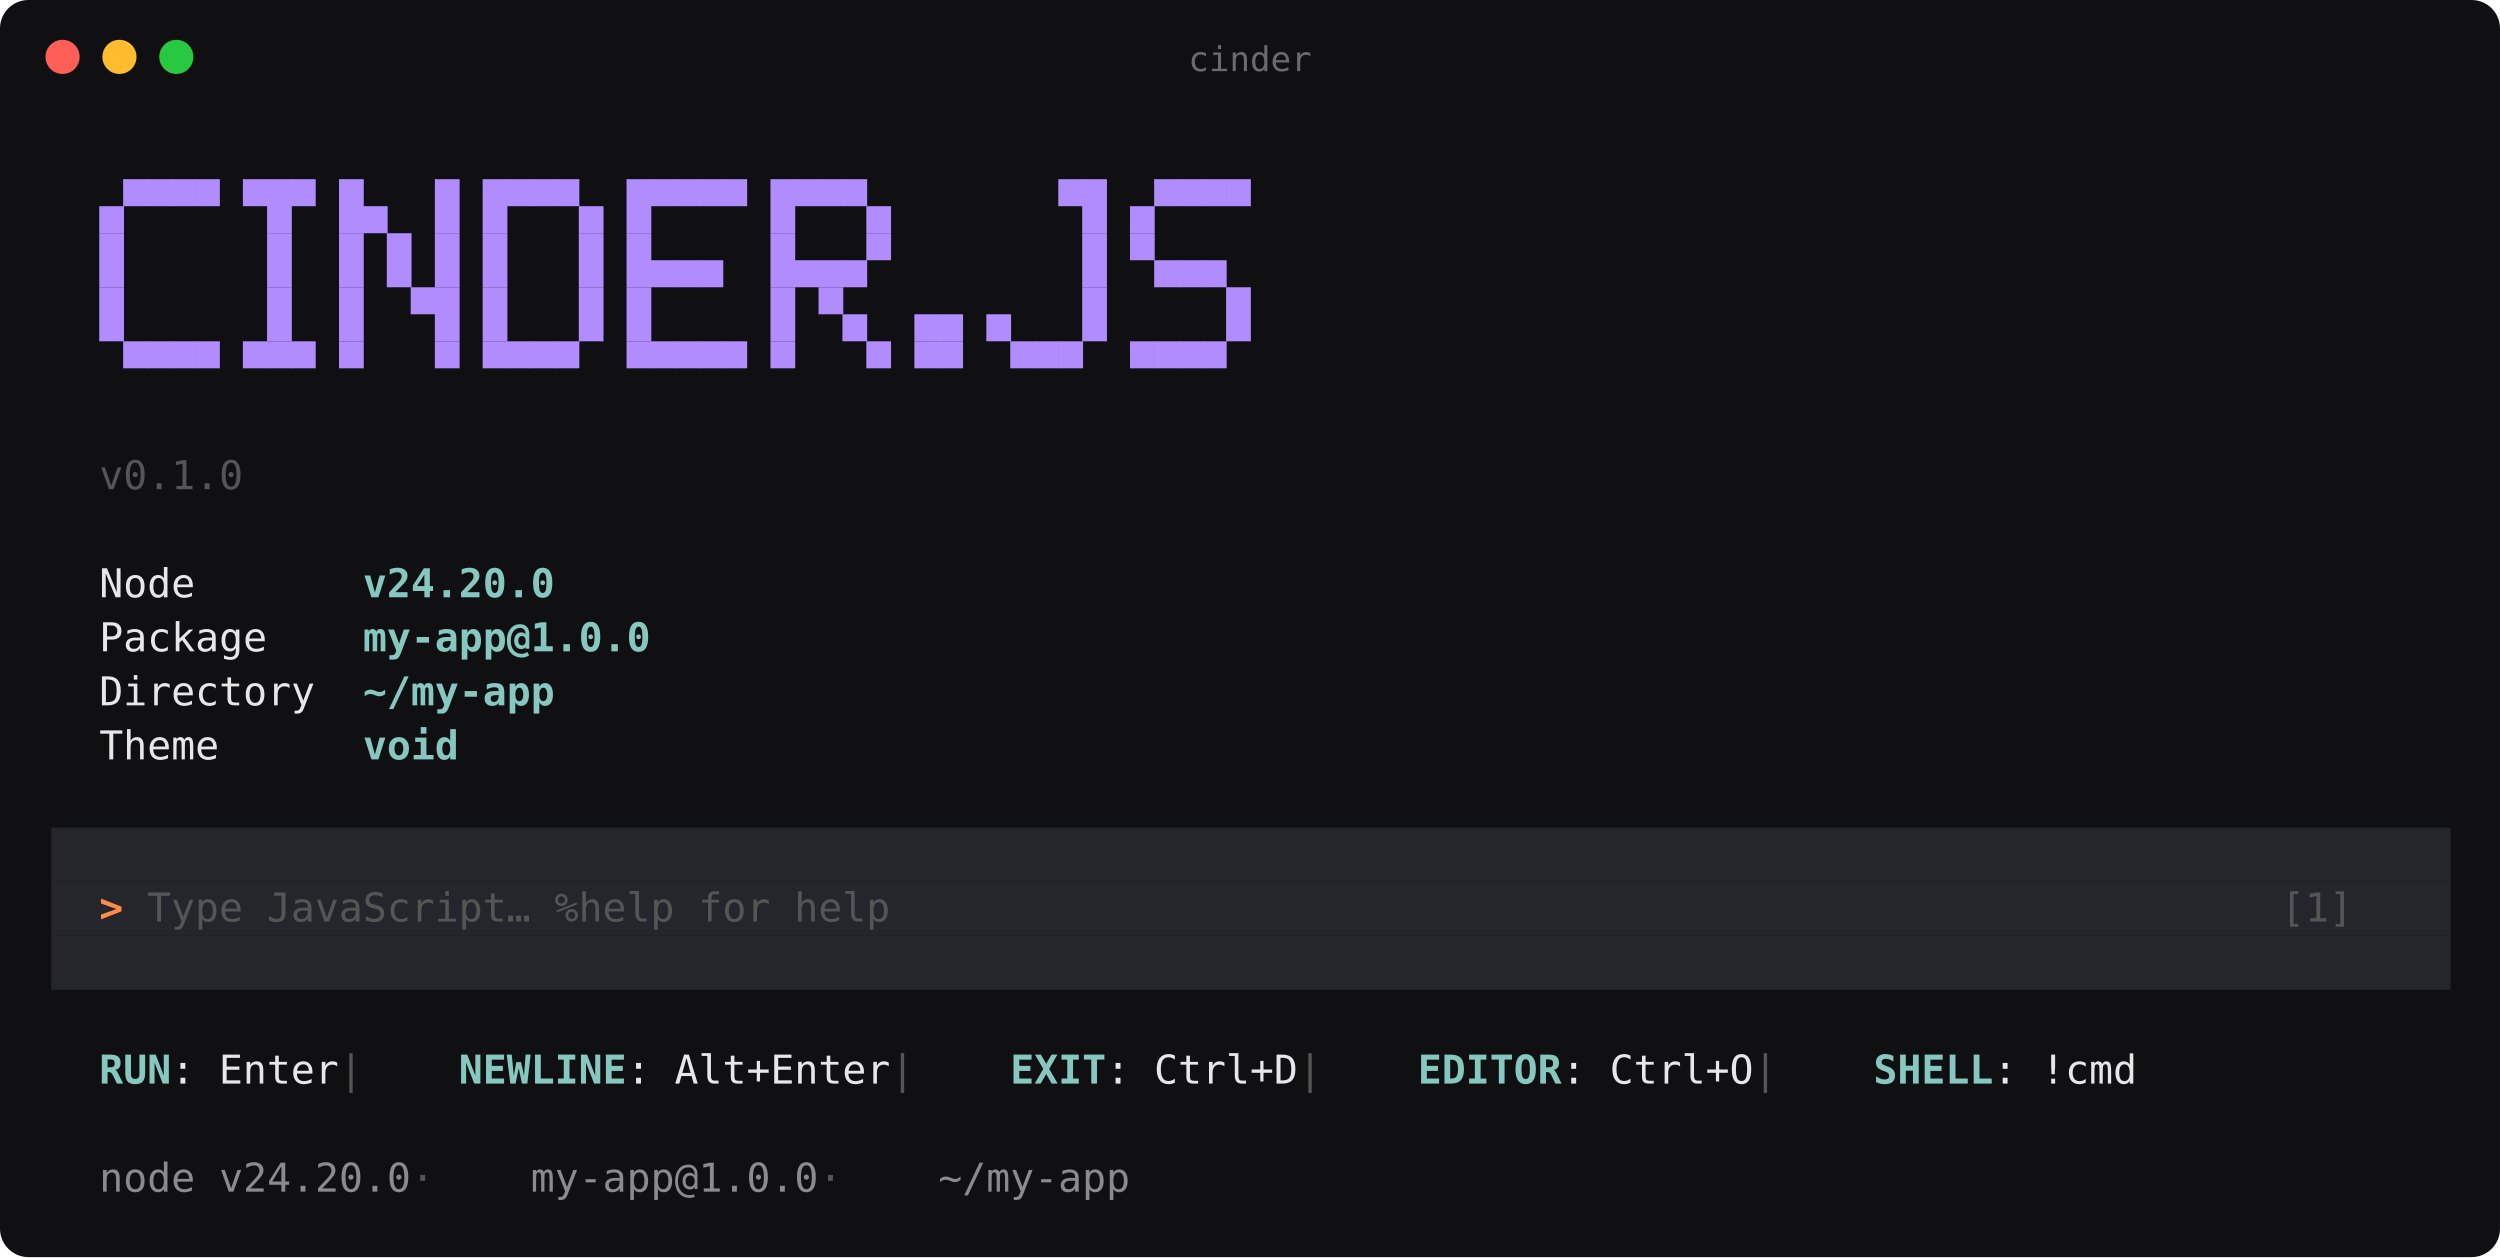
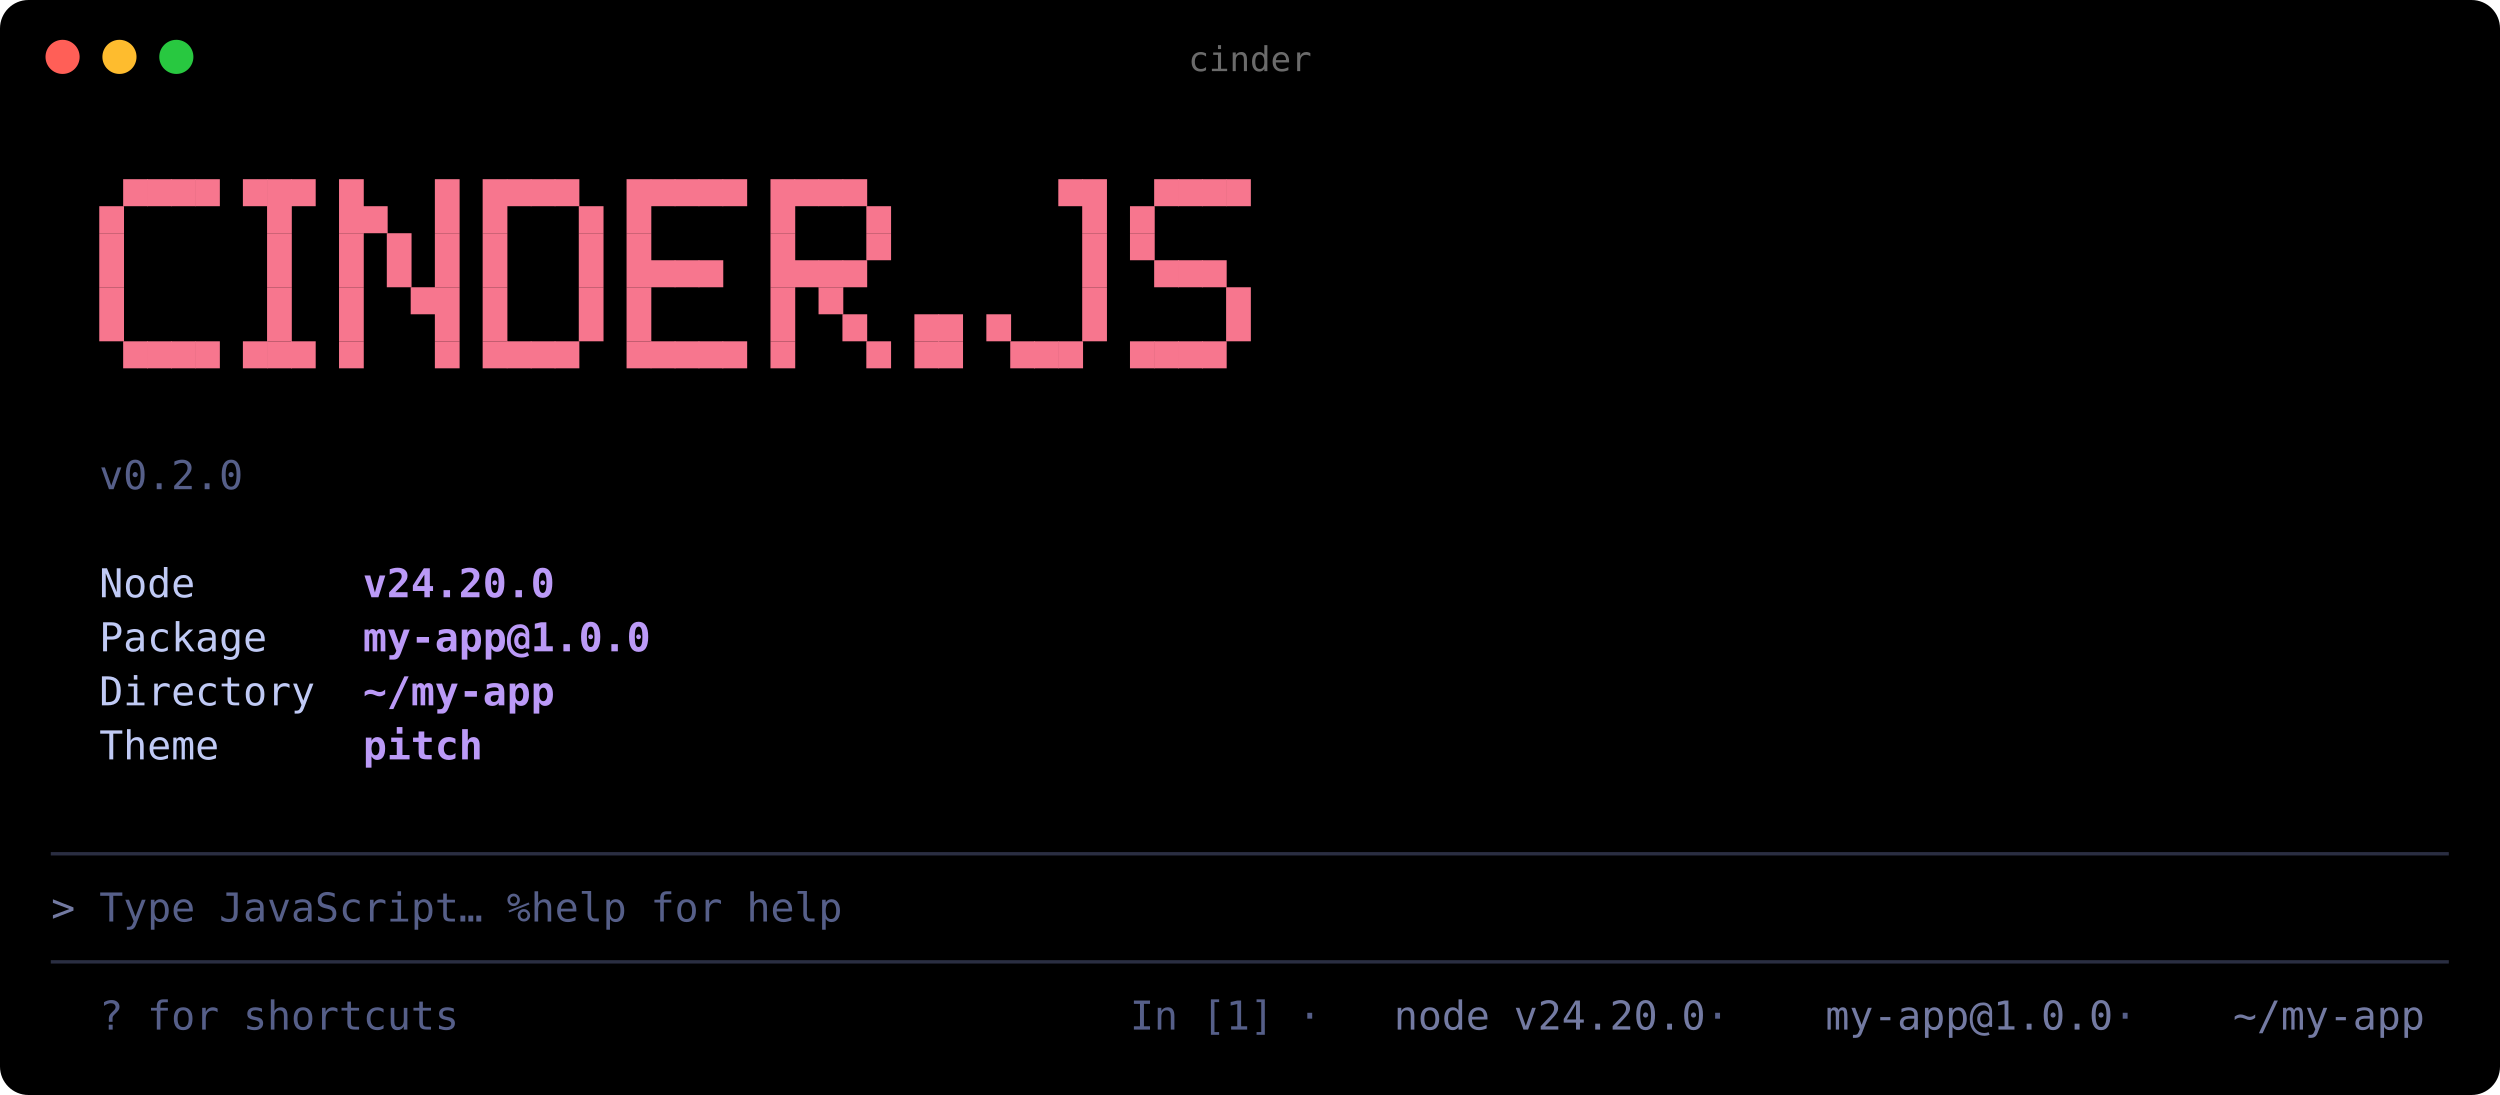
- <svg xmlns="http://www.w3.org/2000/svg" width="879" height="442" viewBox="0 0 879 442" role="img" aria-label="cinder">
-   <style>text{font-family:'SF Mono',Menlo,Monaco,'DejaVu Sans Mono',Consolas,monospace;font-size:14px;white-space:pre;fill:#e7e7e7}.b{font-weight:bold}.i{font-style:italic}.u{text-decoration:underline}</style>
-   <rect width="879" height="442" rx="10" fill="#101012" />
+ <svg xmlns="http://www.w3.org/2000/svg" width="879" height="385" viewBox="0 0 879 385" role="img" aria-label="cinder">
+   <style>text{font-family:'SF Mono',Menlo,Monaco,'DejaVu Sans Mono',Consolas,monospace;font-size:14px;white-space:pre;fill:#c0caf5}.b{font-weight:bold}.i{font-style:italic}.u{text-decoration:underline}</style>
+   <rect width="879" height="385" rx="10" fill="#000000" />
  <circle cx="22" cy="20" r="6" fill="#ff5f57" />
  <circle cx="42" cy="20" r="6" fill="#febc2e" />
  <circle cx="62" cy="20" r="6" fill="#28c840" />
  <text x="439.5" y="25" text-anchor="middle" style="fill:#6b6b6b;font-size:12px">cinder</text>
-   <rect x="34.9" y="72.5" width="8.7" height="9.5" fill="rgb(177,140,255)" />
-   <rect x="43.3" y="63" width="8.7" height="9.5" fill="rgb(177,140,255)" />
-   <rect x="51.7" y="63" width="8.7" height="9.5" fill="rgb(177,140,255)" />
-   <rect x="60.1" y="63" width="8.7" height="9.5" fill="rgb(177,140,255)" />
-   <rect x="68.6" y="63" width="8.7" height="9.5" fill="rgb(177,140,255)" />
-   <rect x="85.4" y="63" width="8.7" height="9.5" fill="rgb(177,140,255)" />
-   <rect x="93.9" y="63" width="8.7" height="19" fill="rgb(177,140,255)" />
-   <rect x="102.3" y="63" width="8.7" height="9.5" fill="rgb(177,140,255)" />
-   <rect x="119.2" y="63" width="8.7" height="19" fill="rgb(177,140,255)" />
-   <rect x="127.6" y="72.5" width="8.7" height="9.5" fill="rgb(177,140,255)" />
-   <rect x="152.9" y="63" width="8.7" height="19" fill="rgb(177,140,255)" />
-   <rect x="169.7" y="63" width="8.7" height="19" fill="rgb(177,140,255)" />
-   <rect x="178.2" y="63" width="8.7" height="9.5" fill="rgb(177,140,255)" />
-   <rect x="186.6" y="63" width="8.7" height="9.5" fill="rgb(177,140,255)" />
-   <rect x="195.0" y="63" width="8.7" height="9.5" fill="rgb(177,140,255)" />
-   <rect x="203.5" y="72.5" width="8.7" height="9.5" fill="rgb(177,140,255)" />
-   <rect x="220.3" y="63" width="8.7" height="19" fill="rgb(177,140,255)" />
-   <rect x="228.8" y="63" width="8.7" height="9.5" fill="rgb(177,140,255)" />
-   <rect x="237.2" y="63" width="8.7" height="9.5" fill="rgb(177,140,255)" />
-   <rect x="245.6" y="63" width="8.7" height="9.5" fill="rgb(177,140,255)" />
-   <rect x="254.0" y="63" width="8.7" height="9.5" fill="rgb(177,140,255)" />
-   <rect x="270.9" y="63" width="8.7" height="19" fill="rgb(177,140,255)" />
-   <rect x="279.3" y="63" width="8.7" height="9.5" fill="rgb(177,140,255)" />
-   <rect x="287.8" y="63" width="8.7" height="9.5" fill="rgb(177,140,255)" />
-   <rect x="296.2" y="63" width="8.7" height="9.5" fill="rgb(177,140,255)" />
-   <rect x="304.6" y="72.5" width="8.7" height="9.5" fill="rgb(177,140,255)" />
-   <rect x="372.1" y="63" width="8.7" height="9.5" fill="rgb(177,140,255)" />
-   <rect x="380.5" y="63" width="8.7" height="19" fill="rgb(177,140,255)" />
-   <rect x="397.3" y="72.5" width="8.7" height="9.5" fill="rgb(177,140,255)" />
-   <rect x="405.8" y="63" width="8.7" height="9.5" fill="rgb(177,140,255)" />
-   <rect x="414.2" y="63" width="8.7" height="9.5" fill="rgb(177,140,255)" />
-   <rect x="422.6" y="63" width="8.7" height="9.5" fill="rgb(177,140,255)" />
-   <rect x="431.1" y="63" width="8.7" height="9.5" fill="rgb(177,140,255)" />
-   <rect x="34.9" y="82" width="8.7" height="19" fill="rgb(177,140,255)" />
-   <rect x="93.9" y="82" width="8.7" height="19" fill="rgb(177,140,255)" />
-   <rect x="119.2" y="82" width="8.7" height="19" fill="rgb(177,140,255)" />
-   <rect x="136.0" y="82" width="8.7" height="19" fill="rgb(177,140,255)" />
-   <rect x="152.9" y="82" width="8.7" height="19" fill="rgb(177,140,255)" />
-   <rect x="169.7" y="82" width="8.7" height="19" fill="rgb(177,140,255)" />
-   <rect x="203.5" y="82" width="8.7" height="19" fill="rgb(177,140,255)" />
-   <rect x="220.3" y="82" width="8.7" height="19" fill="rgb(177,140,255)" />
-   <rect x="228.8" y="91.5" width="8.7" height="9.5" fill="rgb(177,140,255)" />
-   <rect x="237.2" y="91.5" width="8.7" height="9.5" fill="rgb(177,140,255)" />
-   <rect x="245.6" y="91.5" width="8.7" height="9.5" fill="rgb(177,140,255)" />
-   <rect x="270.9" y="82" width="8.7" height="19" fill="rgb(177,140,255)" />
-   <rect x="279.3" y="91.5" width="8.7" height="9.5" fill="rgb(177,140,255)" />
-   <rect x="287.8" y="91.5" width="8.7" height="9.5" fill="rgb(177,140,255)" />
-   <rect x="296.2" y="91.5" width="8.7" height="9.5" fill="rgb(177,140,255)" />
-   <rect x="304.6" y="82" width="8.7" height="9.5" fill="rgb(177,140,255)" />
-   <rect x="380.5" y="82" width="8.7" height="19" fill="rgb(177,140,255)" />
-   <rect x="397.3" y="82" width="8.7" height="9.5" fill="rgb(177,140,255)" />
-   <rect x="405.8" y="91.5" width="8.7" height="9.5" fill="rgb(177,140,255)" />
-   <rect x="414.2" y="91.5" width="8.7" height="9.5" fill="rgb(177,140,255)" />
-   <rect x="422.6" y="91.5" width="8.7" height="9.5" fill="rgb(177,140,255)" />
-   <rect x="34.9" y="101" width="8.7" height="19" fill="rgb(177,140,255)" />
-   <rect x="93.9" y="101" width="8.7" height="19" fill="rgb(177,140,255)" />
-   <rect x="119.2" y="101" width="8.7" height="19" fill="rgb(177,140,255)" />
-   <rect x="144.4" y="101" width="8.7" height="9.5" fill="rgb(177,140,255)" />
-   <rect x="152.9" y="101" width="8.7" height="19" fill="rgb(177,140,255)" />
-   <rect x="169.7" y="101" width="8.7" height="19" fill="rgb(177,140,255)" />
-   <rect x="203.5" y="101" width="8.7" height="19" fill="rgb(177,140,255)" />
-   <rect x="220.3" y="101" width="8.7" height="19" fill="rgb(177,140,255)" />
-   <rect x="270.9" y="101" width="8.7" height="19" fill="rgb(177,140,255)" />
-   <rect x="287.8" y="101" width="8.7" height="9.5" fill="rgb(177,140,255)" />
-   <rect x="296.2" y="110.5" width="8.7" height="9.5" fill="rgb(177,140,255)" />
-   <rect x="321.5" y="110.5" width="8.7" height="9.5" fill="rgb(177,140,255)" />
-   <rect x="329.9" y="110.5" width="8.7" height="9.5" fill="rgb(177,140,255)" />
-   <rect x="346.8" y="110.5" width="8.7" height="9.5" fill="rgb(177,140,255)" />
-   <rect x="380.5" y="101" width="8.7" height="19" fill="rgb(177,140,255)" />
-   <rect x="431.1" y="101" width="8.7" height="19" fill="rgb(177,140,255)" />
-   <rect x="43.3" y="120" width="8.7" height="9.5" fill="rgb(177,140,255)" />
-   <rect x="51.7" y="120" width="8.7" height="9.5" fill="rgb(177,140,255)" />
-   <rect x="60.1" y="120" width="8.7" height="9.5" fill="rgb(177,140,255)" />
-   <rect x="68.6" y="120" width="8.7" height="9.5" fill="rgb(177,140,255)" />
-   <rect x="85.4" y="120" width="8.7" height="9.5" fill="rgb(177,140,255)" />
-   <rect x="93.9" y="120" width="8.7" height="9.5" fill="rgb(177,140,255)" />
-   <rect x="102.3" y="120" width="8.7" height="9.5" fill="rgb(177,140,255)" />
-   <rect x="119.2" y="120" width="8.7" height="9.5" fill="rgb(177,140,255)" />
-   <rect x="152.9" y="120" width="8.7" height="9.5" fill="rgb(177,140,255)" />
-   <rect x="169.7" y="120" width="8.7" height="9.5" fill="rgb(177,140,255)" />
-   <rect x="178.2" y="120" width="8.7" height="9.5" fill="rgb(177,140,255)" />
-   <rect x="186.6" y="120" width="8.7" height="9.5" fill="rgb(177,140,255)" />
-   <rect x="195.0" y="120" width="8.7" height="9.5" fill="rgb(177,140,255)" />
-   <rect x="220.3" y="120" width="8.7" height="9.5" fill="rgb(177,140,255)" />
-   <rect x="228.8" y="120" width="8.7" height="9.5" fill="rgb(177,140,255)" />
-   <rect x="237.2" y="120" width="8.7" height="9.5" fill="rgb(177,140,255)" />
-   <rect x="245.6" y="120" width="8.7" height="9.5" fill="rgb(177,140,255)" />
-   <rect x="254.0" y="120" width="8.7" height="9.5" fill="rgb(177,140,255)" />
-   <rect x="270.9" y="120" width="8.7" height="9.5" fill="rgb(177,140,255)" />
-   <rect x="304.6" y="120" width="8.7" height="9.5" fill="rgb(177,140,255)" />
-   <rect x="321.5" y="120" width="8.7" height="9.5" fill="rgb(177,140,255)" />
-   <rect x="329.9" y="120" width="8.7" height="9.5" fill="rgb(177,140,255)" />
-   <rect x="355.2" y="120" width="8.7" height="9.5" fill="rgb(177,140,255)" />
-   <rect x="363.6" y="120" width="8.7" height="9.5" fill="rgb(177,140,255)" />
-   <rect x="372.1" y="120" width="8.7" height="9.5" fill="rgb(177,140,255)" />
-   <rect x="397.3" y="120" width="8.7" height="9.5" fill="rgb(177,140,255)" />
-   <rect x="405.8" y="120" width="8.7" height="9.5" fill="rgb(177,140,255)" />
-   <rect x="414.2" y="120" width="8.7" height="9.5" fill="rgb(177,140,255)" />
-   <rect x="422.6" y="120" width="8.7" height="9.5" fill="rgb(177,140,255)" />
+   <rect x="34.9" y="72.5" width="8.7" height="9.5" fill="rgb(247,118,142)" />
+   <rect x="43.3" y="63" width="8.7" height="9.5" fill="rgb(247,118,142)" />
+   <rect x="51.7" y="63" width="8.7" height="9.5" fill="rgb(247,118,142)" />
+   <rect x="60.1" y="63" width="8.7" height="9.5" fill="rgb(247,118,142)" />
+   <rect x="68.6" y="63" width="8.7" height="9.5" fill="rgb(247,118,142)" />
+   <rect x="85.4" y="63" width="8.7" height="9.5" fill="rgb(247,118,142)" />
+   <rect x="93.9" y="63" width="8.7" height="19" fill="rgb(247,118,142)" />
+   <rect x="102.3" y="63" width="8.7" height="9.5" fill="rgb(247,118,142)" />
+   <rect x="119.2" y="63" width="8.7" height="19" fill="rgb(247,118,142)" />
+   <rect x="127.6" y="72.5" width="8.7" height="9.5" fill="rgb(247,118,142)" />
+   <rect x="152.9" y="63" width="8.7" height="19" fill="rgb(247,118,142)" />
+   <rect x="169.7" y="63" width="8.7" height="19" fill="rgb(247,118,142)" />
+   <rect x="178.2" y="63" width="8.7" height="9.5" fill="rgb(247,118,142)" />
+   <rect x="186.6" y="63" width="8.7" height="9.5" fill="rgb(247,118,142)" />
+   <rect x="195.0" y="63" width="8.7" height="9.5" fill="rgb(247,118,142)" />
+   <rect x="203.5" y="72.5" width="8.7" height="9.5" fill="rgb(247,118,142)" />
+   <rect x="220.3" y="63" width="8.7" height="19" fill="rgb(247,118,142)" />
+   <rect x="228.8" y="63" width="8.7" height="9.5" fill="rgb(247,118,142)" />
+   <rect x="237.2" y="63" width="8.7" height="9.5" fill="rgb(247,118,142)" />
+   <rect x="245.6" y="63" width="8.7" height="9.5" fill="rgb(247,118,142)" />
+   <rect x="254.0" y="63" width="8.7" height="9.5" fill="rgb(247,118,142)" />
+   <rect x="270.9" y="63" width="8.7" height="19" fill="rgb(247,118,142)" />
+   <rect x="279.3" y="63" width="8.7" height="9.5" fill="rgb(247,118,142)" />
+   <rect x="287.8" y="63" width="8.7" height="9.5" fill="rgb(247,118,142)" />
+   <rect x="296.2" y="63" width="8.7" height="9.5" fill="rgb(247,118,142)" />
+   <rect x="304.6" y="72.5" width="8.7" height="9.5" fill="rgb(247,118,142)" />
+   <rect x="372.1" y="63" width="8.7" height="9.5" fill="rgb(247,118,142)" />
+   <rect x="380.5" y="63" width="8.7" height="19" fill="rgb(247,118,142)" />
+   <rect x="397.3" y="72.5" width="8.7" height="9.5" fill="rgb(247,118,142)" />
+   <rect x="405.8" y="63" width="8.7" height="9.5" fill="rgb(247,118,142)" />
+   <rect x="414.2" y="63" width="8.7" height="9.5" fill="rgb(247,118,142)" />
+   <rect x="422.6" y="63" width="8.7" height="9.5" fill="rgb(247,118,142)" />
+   <rect x="431.1" y="63" width="8.7" height="9.5" fill="rgb(247,118,142)" />
+   <rect x="34.9" y="82" width="8.7" height="19" fill="rgb(247,118,142)" />
+   <rect x="93.9" y="82" width="8.7" height="19" fill="rgb(247,118,142)" />
+   <rect x="119.2" y="82" width="8.7" height="19" fill="rgb(247,118,142)" />
+   <rect x="136.0" y="82" width="8.7" height="19" fill="rgb(247,118,142)" />
+   <rect x="152.9" y="82" width="8.7" height="19" fill="rgb(247,118,142)" />
+   <rect x="169.7" y="82" width="8.7" height="19" fill="rgb(247,118,142)" />
+   <rect x="203.5" y="82" width="8.7" height="19" fill="rgb(247,118,142)" />
+   <rect x="220.3" y="82" width="8.7" height="19" fill="rgb(247,118,142)" />
+   <rect x="228.8" y="91.5" width="8.7" height="9.5" fill="rgb(247,118,142)" />
+   <rect x="237.2" y="91.5" width="8.7" height="9.5" fill="rgb(247,118,142)" />
+   <rect x="245.6" y="91.5" width="8.7" height="9.5" fill="rgb(247,118,142)" />
+   <rect x="270.9" y="82" width="8.7" height="19" fill="rgb(247,118,142)" />
+   <rect x="279.3" y="91.5" width="8.7" height="9.5" fill="rgb(247,118,142)" />
+   <rect x="287.8" y="91.5" width="8.7" height="9.5" fill="rgb(247,118,142)" />
+   <rect x="296.2" y="91.5" width="8.7" height="9.5" fill="rgb(247,118,142)" />
+   <rect x="304.6" y="82" width="8.7" height="9.5" fill="rgb(247,118,142)" />
+   <rect x="380.5" y="82" width="8.7" height="19" fill="rgb(247,118,142)" />
+   <rect x="397.3" y="82" width="8.7" height="9.5" fill="rgb(247,118,142)" />
+   <rect x="405.8" y="91.5" width="8.7" height="9.5" fill="rgb(247,118,142)" />
+   <rect x="414.2" y="91.5" width="8.7" height="9.5" fill="rgb(247,118,142)" />
+   <rect x="422.6" y="91.5" width="8.7" height="9.5" fill="rgb(247,118,142)" />
+   <rect x="34.9" y="101" width="8.7" height="19" fill="rgb(247,118,142)" />
+   <rect x="93.9" y="101" width="8.7" height="19" fill="rgb(247,118,142)" />
+   <rect x="119.2" y="101" width="8.7" height="19" fill="rgb(247,118,142)" />
+   <rect x="144.4" y="101" width="8.7" height="9.5" fill="rgb(247,118,142)" />
+   <rect x="152.9" y="101" width="8.7" height="19" fill="rgb(247,118,142)" />
+   <rect x="169.7" y="101" width="8.7" height="19" fill="rgb(247,118,142)" />
+   <rect x="203.5" y="101" width="8.7" height="19" fill="rgb(247,118,142)" />
+   <rect x="220.3" y="101" width="8.7" height="19" fill="rgb(247,118,142)" />
+   <rect x="270.9" y="101" width="8.7" height="19" fill="rgb(247,118,142)" />
+   <rect x="287.8" y="101" width="8.7" height="9.5" fill="rgb(247,118,142)" />
+   <rect x="296.2" y="110.5" width="8.7" height="9.5" fill="rgb(247,118,142)" />
+   <rect x="321.5" y="110.5" width="8.7" height="9.5" fill="rgb(247,118,142)" />
+   <rect x="329.9" y="110.5" width="8.7" height="9.5" fill="rgb(247,118,142)" />
+   <rect x="346.8" y="110.5" width="8.7" height="9.5" fill="rgb(247,118,142)" />
+   <rect x="380.5" y="101" width="8.7" height="19" fill="rgb(247,118,142)" />
+   <rect x="431.1" y="101" width="8.7" height="19" fill="rgb(247,118,142)" />
+   <rect x="43.3" y="120" width="8.7" height="9.5" fill="rgb(247,118,142)" />
+   <rect x="51.7" y="120" width="8.7" height="9.5" fill="rgb(247,118,142)" />
+   <rect x="60.1" y="120" width="8.7" height="9.5" fill="rgb(247,118,142)" />
+   <rect x="68.6" y="120" width="8.7" height="9.5" fill="rgb(247,118,142)" />
+   <rect x="85.4" y="120" width="8.7" height="9.5" fill="rgb(247,118,142)" />
+   <rect x="93.9" y="120" width="8.7" height="9.5" fill="rgb(247,118,142)" />
+   <rect x="102.3" y="120" width="8.7" height="9.5" fill="rgb(247,118,142)" />
+   <rect x="119.2" y="120" width="8.7" height="9.5" fill="rgb(247,118,142)" />
+   <rect x="152.9" y="120" width="8.7" height="9.5" fill="rgb(247,118,142)" />
+   <rect x="169.7" y="120" width="8.7" height="9.5" fill="rgb(247,118,142)" />
+   <rect x="178.2" y="120" width="8.7" height="9.5" fill="rgb(247,118,142)" />
+   <rect x="186.6" y="120" width="8.7" height="9.5" fill="rgb(247,118,142)" />
+   <rect x="195.0" y="120" width="8.7" height="9.5" fill="rgb(247,118,142)" />
+   <rect x="220.3" y="120" width="8.7" height="9.5" fill="rgb(247,118,142)" />
+   <rect x="228.8" y="120" width="8.7" height="9.5" fill="rgb(247,118,142)" />
+   <rect x="237.2" y="120" width="8.7" height="9.5" fill="rgb(247,118,142)" />
+   <rect x="245.6" y="120" width="8.7" height="9.5" fill="rgb(247,118,142)" />
+   <rect x="254.0" y="120" width="8.7" height="9.5" fill="rgb(247,118,142)" />
+   <rect x="270.9" y="120" width="8.7" height="9.5" fill="rgb(247,118,142)" />
+   <rect x="304.6" y="120" width="8.7" height="9.5" fill="rgb(247,118,142)" />
+   <rect x="321.5" y="120" width="8.7" height="9.5" fill="rgb(247,118,142)" />
+   <rect x="329.9" y="120" width="8.7" height="9.5" fill="rgb(247,118,142)" />
+   <rect x="355.2" y="120" width="8.7" height="9.5" fill="rgb(247,118,142)" />
+   <rect x="363.6" y="120" width="8.7" height="9.5" fill="rgb(247,118,142)" />
+   <rect x="372.1" y="120" width="8.7" height="9.5" fill="rgb(247,118,142)" />
+   <rect x="397.3" y="120" width="8.7" height="9.5" fill="rgb(247,118,142)" />
+   <rect x="405.8" y="120" width="8.7" height="9.5" fill="rgb(247,118,142)" />
+   <rect x="414.2" y="120" width="8.7" height="9.5" fill="rgb(247,118,142)" />
+   <rect x="422.6" y="120" width="8.7" height="9.5" fill="rgb(247,118,142)" />
  <text y="172">
-     <tspan x="34.9" style="fill:rgb(85,85,85)">v0.1.0</tspan>
+     <tspan x="34.9" style="fill:rgb(86,95,137)">v0.2.0</tspan>
  </text>
  <text y="210">
-     <tspan x="34.9" style="fill:rgb(231,231,231)">Node       </tspan>
-     <tspan x="127.6" style="fill:rgb(134,199,192)" class="b">v24.20.0</tspan>
+     <tspan x="34.9" style="fill:rgb(192,202,245)">Node       </tspan>
+     <tspan x="127.6" style="fill:rgb(187,154,247)" class="b">v24.20.0</tspan>
  </text>
  <text y="229">
-     <tspan x="34.9" style="fill:rgb(231,231,231)">Package    </tspan>
-     <tspan x="127.6" style="fill:rgb(134,199,192)" class="b">my-app@1.0.0</tspan>
+     <tspan x="34.9" style="fill:rgb(192,202,245)">Package    </tspan>
+     <tspan x="127.6" style="fill:rgb(187,154,247)" class="b">my-app@1.0.0</tspan>
  </text>
  <text y="248">
-     <tspan x="34.9" style="fill:rgb(231,231,231)">Directory  </tspan>
-     <tspan x="127.6" style="fill:rgb(134,199,192)" class="b">~/my-app</tspan>
+     <tspan x="34.9" style="fill:rgb(192,202,245)">Directory  </tspan>
+     <tspan x="127.6" style="fill:rgb(187,154,247)" class="b">~/my-app</tspan>
  </text>
  <text y="267">
-     <tspan x="34.9" style="fill:rgb(231,231,231)">Theme      </tspan>
-     <tspan x="127.6" style="fill:rgb(134,199,192)" class="b">void</tspan>
+     <tspan x="34.9" style="fill:rgb(192,202,245)">Theme      </tspan>
+     <tspan x="127.6" style="fill:rgb(187,154,247)" class="b">pitch</tspan>
  </text>
-   <rect x="18.0" y="291" width="843.6" height="19" fill="rgb(36,38,43)" />
-   <rect x="18.0" y="310" width="843.6" height="19" fill="rgb(36,38,43)" />
+   <text y="305">
+     <tspan x="18.0" style="fill:rgb(42,46,66)">────────────────────────────────────────────────────────────────────────────────────────────────────</tspan>
+   </text>
  <text y="324">
-     <tspan x="34.9" style="fill:rgb(255,138,76)" class="b">&gt; </tspan>
-     <tspan x="51.7" style="fill:rgb(85,85,85)">Type JavaScript…  %help for help</tspan>
-     <tspan x="802.0" style="fill:rgb(85,85,85)">  [1]</tspan>
+     <tspan x="18.0" style="fill:rgb(115,122,162)">&gt; </tspan>
+     <tspan x="34.9" style="fill:rgb(86,95,137)">Type JavaScript…  %help for help</tspan>
  </text>
-   <rect x="18.0" y="329" width="843.6" height="19" fill="rgb(36,38,43)" />
-   <text y="381">
-     <tspan x="34.9" style="fill:rgb(134,199,192)" class="b">RUN</tspan>
-     <tspan x="60.1" style="fill:rgb(231,231,231)">: Enter</tspan>
-     <tspan x="119.2" style="fill:rgb(85,85,85)">  |  </tspan>
-     <tspan x="161.3" style="fill:rgb(134,199,192)" class="b">NEWLINE</tspan>
-     <tspan x="220.3" style="fill:rgb(231,231,231)">: Alt+Enter</tspan>
-     <tspan x="313.1" style="fill:rgb(85,85,85)">  |  </tspan>
-     <tspan x="355.2" style="fill:rgb(134,199,192)" class="b">EXIT</tspan>
-     <tspan x="388.9" style="fill:rgb(231,231,231)">: Ctrl+D</tspan>
-     <tspan x="456.4" style="fill:rgb(85,85,85)">  |  </tspan>
-     <tspan x="498.5" style="fill:rgb(134,199,192)" class="b">EDITOR</tspan>
-     <tspan x="549.1" style="fill:rgb(231,231,231)">: Ctrl+O</tspan>
-     <tspan x="616.5" style="fill:rgb(85,85,85)">  |  </tspan>
-     <tspan x="658.7" style="fill:rgb(134,199,192)" class="b">SHELL</tspan>
-     <tspan x="700.8" style="fill:rgb(231,231,231)">: !cmd</tspan>
+   <text y="343">
+     <tspan x="18.0" style="fill:rgb(42,46,66)">────────────────────────────────────────────────────────────────────────────────────────────────────</tspan>
  </text>
-   <text y="419">
-     <tspan x="34.9" style="fill:rgb(139,139,139)">node v24.20.0</tspan>
-     <tspan x="144.4" style="fill:rgb(85,85,85)">  ·  </tspan>
-     <tspan x="186.6" style="fill:rgb(139,139,139)">my-app@1.0.0</tspan>
-     <tspan x="287.8" style="fill:rgb(85,85,85)">  ·  </tspan>
-     <tspan x="329.9" style="fill:rgb(139,139,139)">~/my-app</tspan>
+   <text y="362">
+     <tspan x="34.9" style="fill:rgb(86,95,137)">? for shortcuts</tspan>
+     <tspan x="397.3" style="fill:rgb(86,95,137)">In [1]  ·  </tspan>
+     <tspan x="490.1" style="fill:rgb(115,122,162)">node v24.20.0</tspan>
+     <tspan x="599.7" style="fill:rgb(86,95,137)">  ·  </tspan>
+     <tspan x="641.8" style="fill:rgb(115,122,162)">my-app@1.0.0</tspan>
+     <tspan x="743.0" style="fill:rgb(86,95,137)">  ·  </tspan>
+     <tspan x="785.1" style="fill:rgb(115,122,162)">~/my-app</tspan>
  </text>
</svg>
